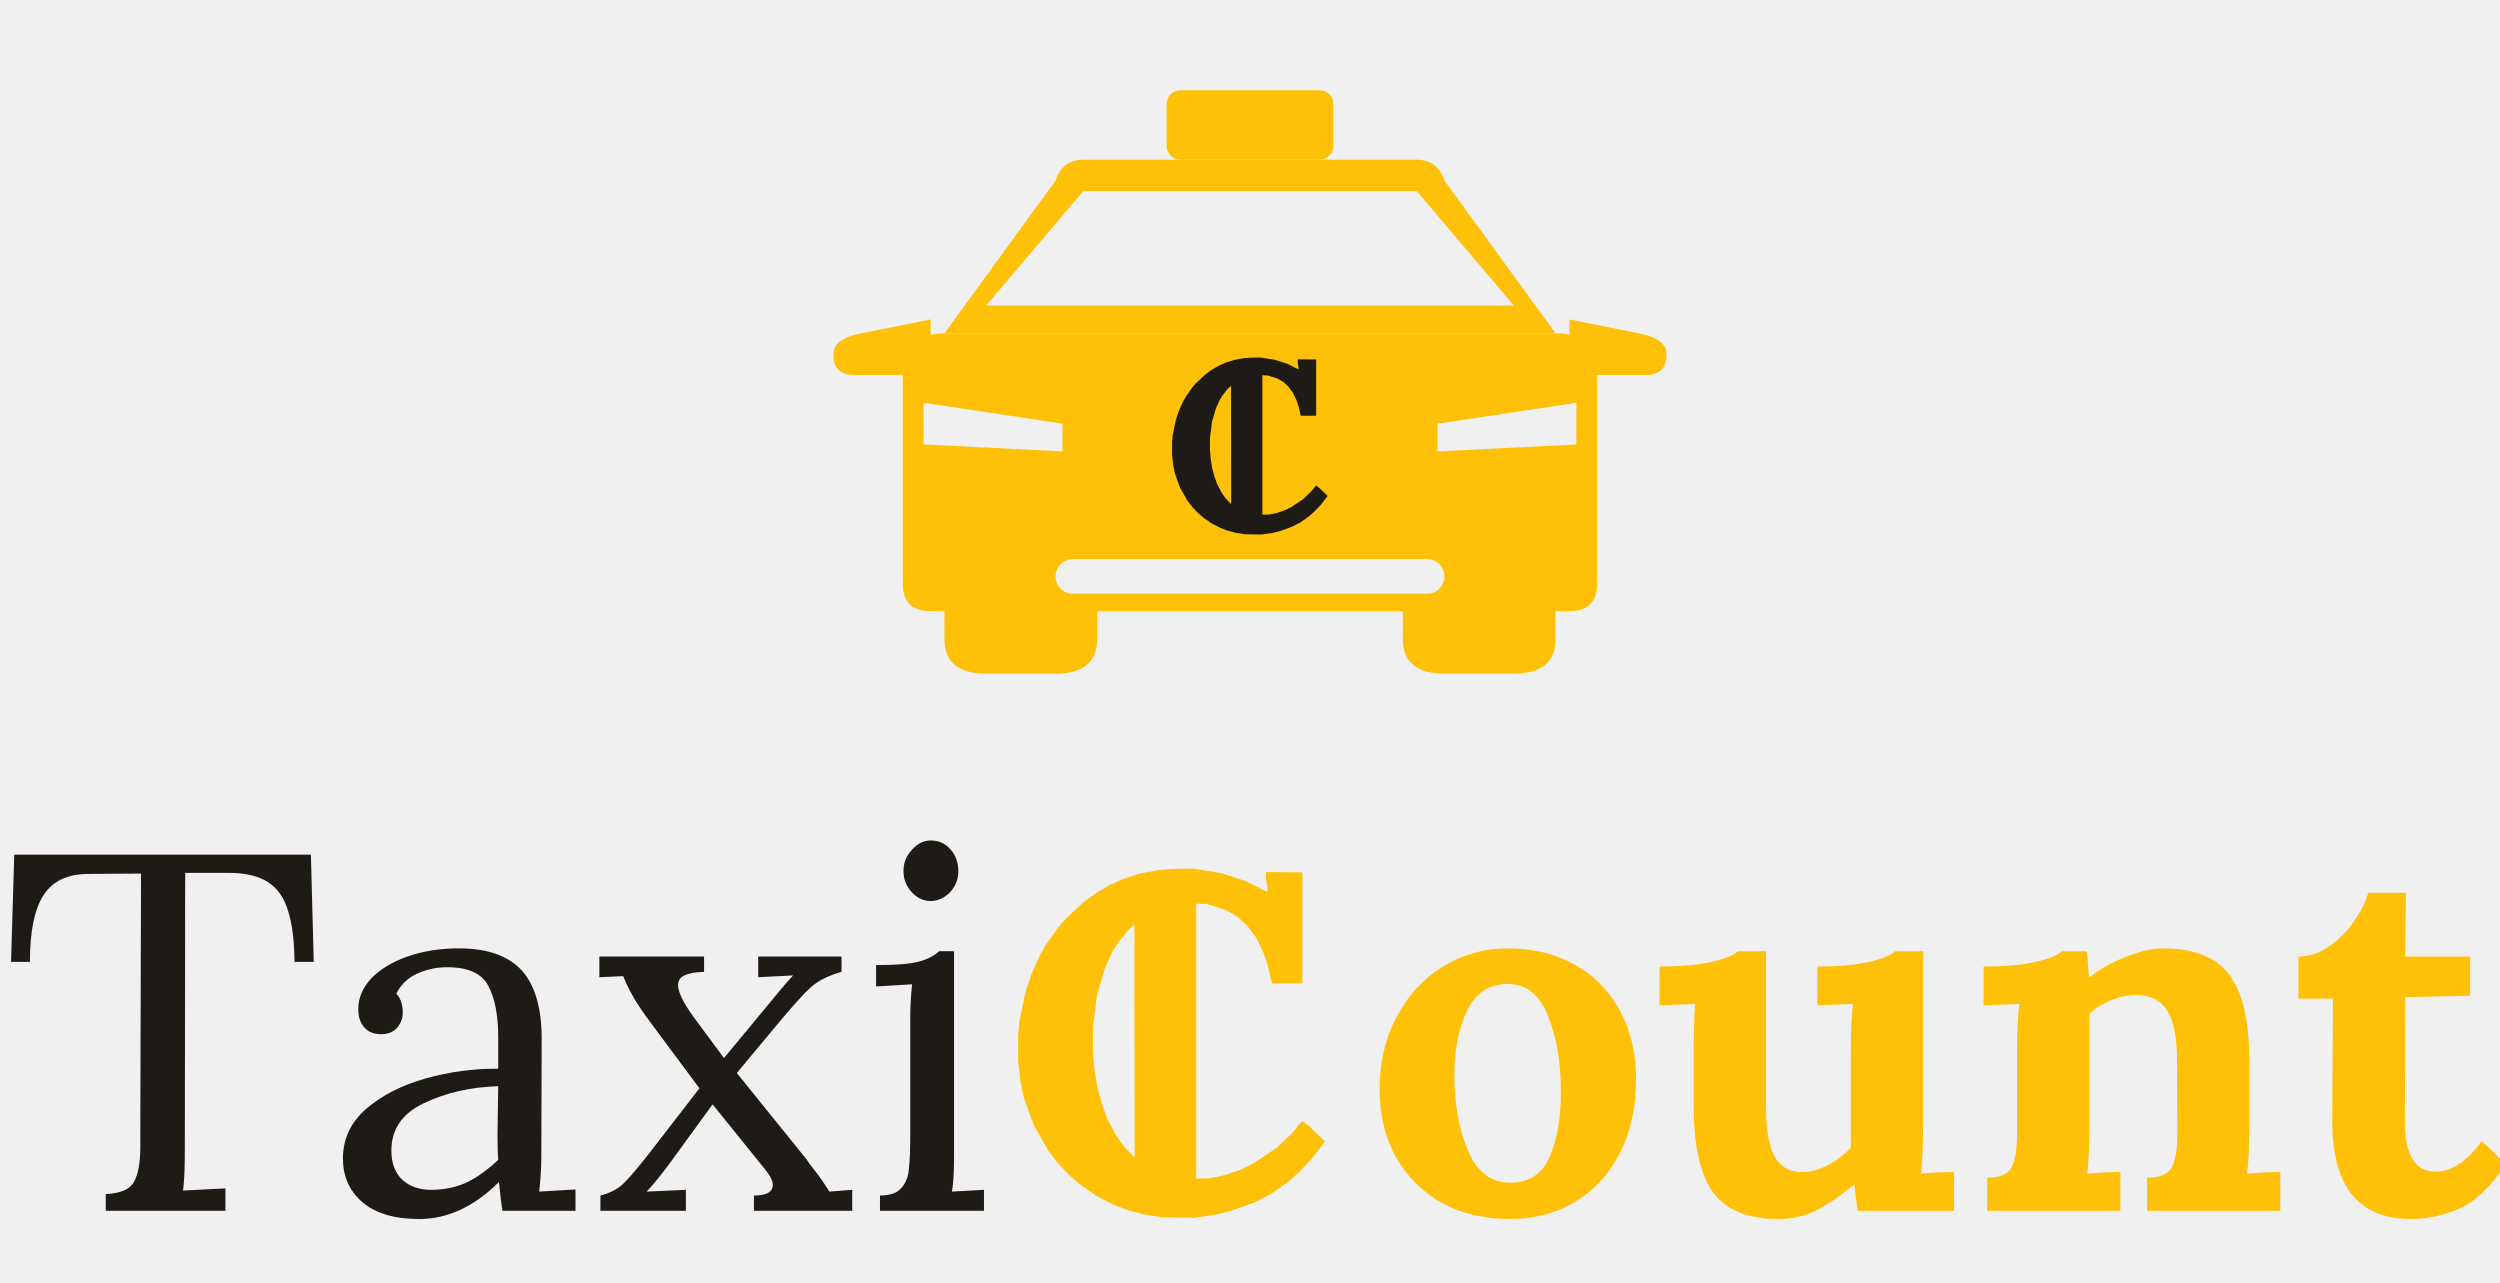
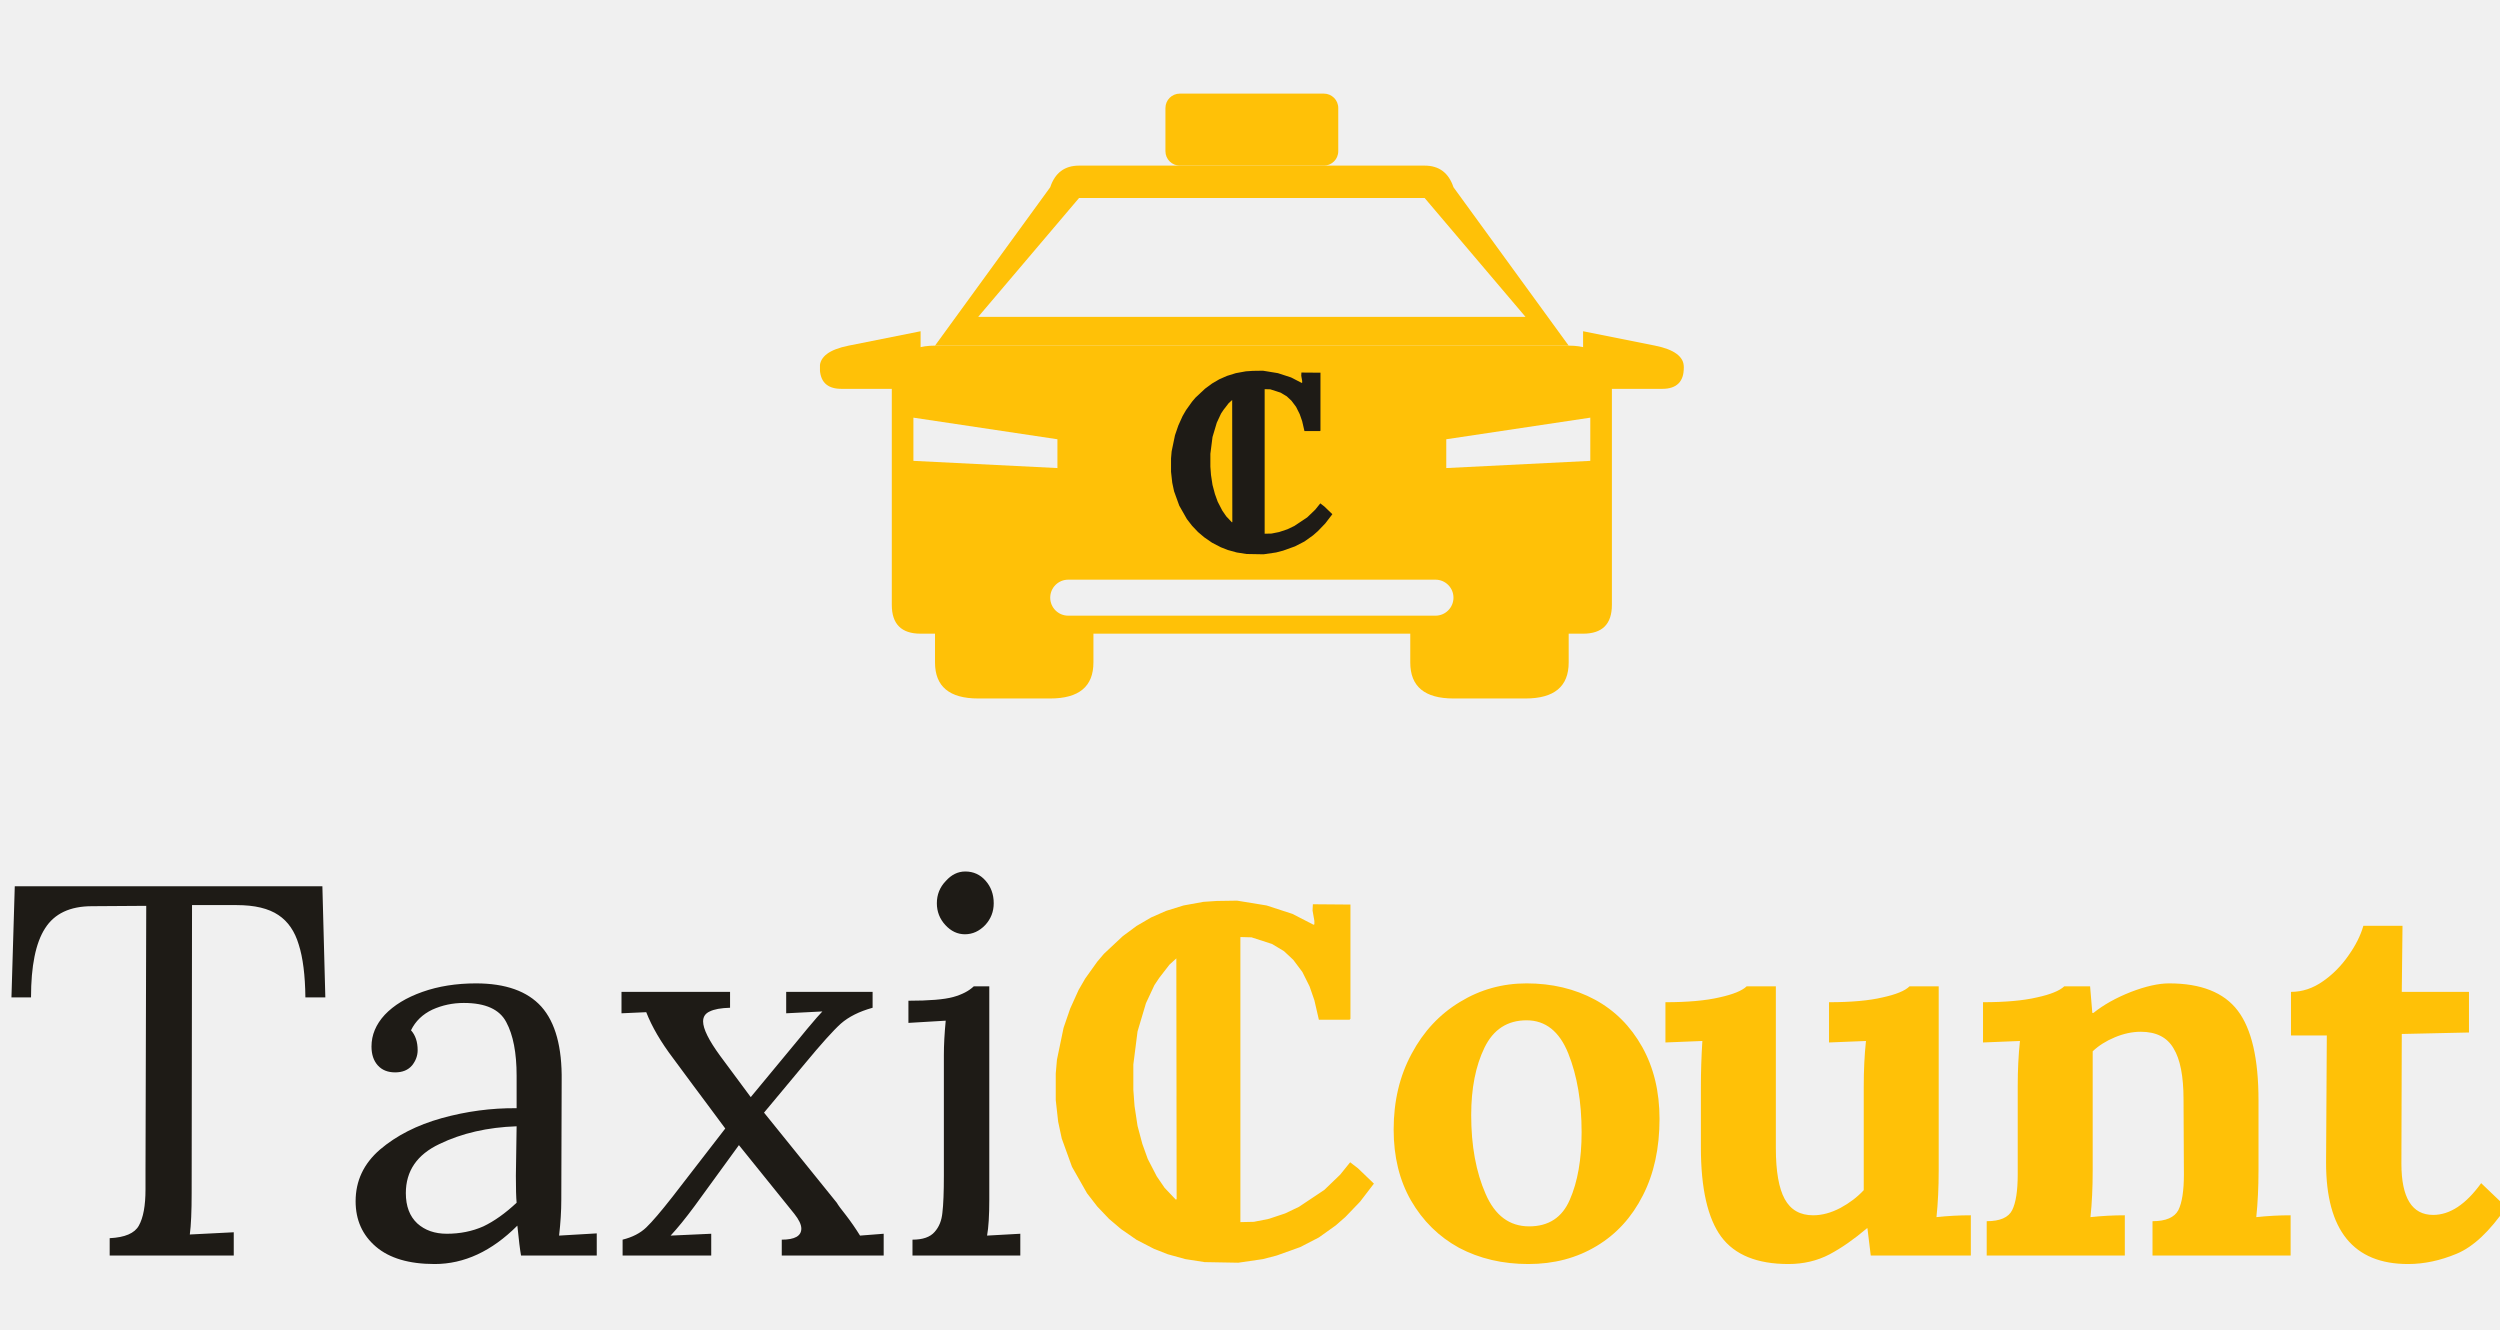
- <svg xmlns="http://www.w3.org/2000/svg" viewBox="0 0 702 360" width="702" height="360">
-   <g transform="translate(234,0) scale(1.95)">
+ <svg xmlns="http://www.w3.org/2000/svg" viewBox="0 0 677 360" width="677" height="360">
+   <g transform="translate(222,0) scale(1.95)">
    <defs>
      <mask id="m6">
        <rect width="120" height="120" fill="#000" />
        <g fill="#fff">
          <rect x="48" y="13" width="24" height="10" rx="2" />
          <path d="M16 48 L32 26 Q33 23 36 23 L84 23 Q87 23 88 26 L104 48 Z" />
          <path d="M10 54 Q10 48 16 48 L104 48 Q110 48 110 54 L110 84 Q110 88 106 88 L14 88 Q10 88 10 84 Z" />
          <path d="M14 46 L4 48 Q0 48.8 0 51 Q0 54 3 54 L14 54 Z" />
          <path d="M106 46 L116 48 Q120 48.8 120 51 Q120 54 117 54 L106 54 Z" />
          <path d="M16 84 L38 84 L38 92 Q38 97 32 97 L22 97 Q16 97 16 92 Z" />
          <path d="M82 84 L104 84 L104 92 Q104 97 98 97 L88 97 Q82 97 82 92 Z" />
        </g>
        <g fill="#000">
          <path d="M22 44 L36 27.5 L84 27.5 L98 44 Z" />
          <path d="M13 58 L33 61 L33 65 L13 64 Z" />
          <path d="M107 58 L87 61 L87 65 L107 64 Z" />
          <rect x="32" y="80.5" width="56" height="5" rx="2.5" />
        </g>
      </mask>
    </defs>
    <rect width="120" height="120" fill="#FFC107" mask="url(#m6)" />
    <g transform="translate(60,64.25) scale(0.04235) translate(-270.5,-307)">
      <path fill="#1E1B16" fill-rule="evenodd" d="M273.5,6.0L307.0,5.5L356.0,13.5L399.0,27.5L434.0,45.5L435.5,45.0L435.5,39.0L432.5,22.0L433.0,11.5L495.5,12.0L495.5,202.0L494.0,203.5L443.0,203.5L435.5,171.0L427.5,148.0L415.5,124.0L400.5,104.0L385.0,89.5L365.0,77.5L331.0,66.5L312.5,66.0L312.5,540.0L335.0,539.5L360.0,534.5L387.0,525.5L410.0,514.5L452.0,486.5L478.5,461.0L495.0,440.5L508.0,450.5L534.5,476.0L511.5,506.0L487.0,531.5L471.0,545.5L443.0,565.5L412.0,581.5L373.0,595.5L350.0,601.5L309.0,607.5L253.0,606.5L221.0,601.5L192.0,593.5L169.0,584.5L140.0,569.5L114.0,551.5L94.0,534.5L74.5,514.0L57.5,492.0L32.5,448.0L15.5,401.0L9.5,373.0L5.5,337.0L5.5,293.0L7.5,270.0L18.5,217.0L29.5,185.0L43.5,154.0L54.5,135.0L74.5,107.0L85.5,94.0L117.0,64.5L140.0,47.5L164.0,33.5L189.0,22.5L218.0,13.5L251.0,7.5ZM206.0,101.5L194.5,112.0L177.5,134.0L169.5,146.0L155.5,176.0L141.5,223.0L134.5,278.0L134.5,320.0L136.5,347.0L141.5,380.0L149.5,410.0L158.5,435.0L173.5,464.0L186.5,483.0L205.0,502.5L206.5,502.0Z" />
    </g>
  </g>
  <g transform="translate(0,340)">
    <path fill="#1E1B16" d="M29.7,-4.7Q35.9,-5 37.6,-8.1Q39.4,-11.3 39.4,-17.9L39.4,-22.3L39.6,-94.7L24.9,-94.6Q16,-94.6 12.2,-88.6Q8.4,-82.7 8.4,-69.9L3.1,-69.9L4,-100L87.3,-100L88.1,-69.9L82.7,-69.9Q82.6,-78.9 80.9,-84.2Q79.3,-89.6 75.4,-92.2Q71.4,-94.9 64.1,-94.9L52,-94.9L51.9,-17Q51.9,-9.4 51.4,-5.7L63.3,-6.3L63.3,0L29.7,0L29.7,-4.7ZM96.3,-14.7Q96.3,-23 102.9,-28.7Q109.6,-34.4 119.6,-37.2Q129.7,-40 139.9,-39.9L139.9,-48.7Q139.9,-58 137.1,-63.2Q134.4,-68.4 125.6,-68.4Q121.1,-68.4 117.1,-66.6Q113.1,-64.7 111.3,-61Q113.1,-59 113.1,-55.6Q113.1,-53.4 111.6,-51.5Q110,-49.6 107,-49.6Q104,-49.6 102.3,-51.5Q100.6,-53.4 100.6,-56.6Q100.6,-61.3 104.2,-65.2Q107.9,-69.1 114.4,-71.4Q120.9,-73.7 128.9,-73.7Q140.9,-73.7 146.6,-67.4Q152.3,-61 152.1,-47.3L152,-15.1Q152,-10.6 151.4,-5.4L161.6,-6L161.6,0L141.1,0Q140.7,-2.1 140.1,-8.1Q129.7,2.3 117.7,2.3Q107.3,2.3 101.8,-2.4Q96.3,-7.1 96.3,-14.7ZM139.9,-14.3Q139.7,-16.4 139.7,-21.6L139.9,-35Q128.1,-34.6 119,-30.2Q109.9,-25.9 109.9,-16.9Q109.9,-11.6 113,-8.7Q116.1,-5.9 121,-5.9Q126.4,-5.9 130.9,-7.9Q135.3,-10 139.9,-14.3ZM168.6,-4.3Q172.6,-5.3 175,-7.6Q177.4,-9.9 182.1,-15.9L196.4,-34.4Q194,-37.6 191.8,-40.6Q189.6,-43.6 187.7,-46.1L182.3,-53.4Q177.3,-60 175,-65.9L168.3,-65.6L168.3,-71.4L197.7,-71.4L197.7,-67.1Q194,-67 192.2,-66.1Q190.4,-65.3 190.4,-63.4Q190.4,-60.4 195,-54.1L203.3,-42.9L216.3,-58.6L218.6,-61.4Q221.7,-65.1 222.7,-66.1L212.9,-65.6L212.9,-71.4L236.3,-71.4L236.3,-67.1Q230.9,-65.6 227.7,-62.8Q224.6,-60 217.9,-51.9L206.9,-38.7L226.6,-14.3Q227.1,-13.4 229.1,-10.9Q231.1,-8.3 232.9,-5.4L239.3,-5.9L239.3,0L211.7,0L211.7,-4.3Q217,-4.3 217,-7.3Q217,-8.9 215.1,-11.3L200.1,-29.9L188.1,-13.4Q184.4,-8.4 181.6,-5.4L192.6,-5.9L192.6,0L168.6,0L168.6,-4.3ZM253.7,-95.4Q253.7,-98.9 256.1,-101.4Q258.4,-104 261.4,-104Q264.7,-104 266.9,-101.5Q269.1,-99 269.1,-95.4Q269.1,-92 266.8,-89.5Q264.4,-87 261.3,-87Q258.3,-87 256,-89.5Q253.7,-92 253.7,-95.4ZM247.1,-4.3Q251.3,-4.3 253.1,-6.4Q254.9,-8.4 255.2,-11.6Q255.6,-14.9 255.6,-21.7L255.6,-54.3Q255.6,-58.4 256.1,-63.6L246,-63L246,-69Q254.4,-69 258.1,-70Q261.7,-71 263.7,-72.9L267.9,-72.9L267.9,-15.1Q267.9,-8.7 267.3,-5.4L276.3,-5.9L276.3,0L247.1,0L247.1,-4.3Z" />
    <g transform="translate(285,0)">
      <g transform="translate(0,-97) scale(0.16287)">
        <path fill="#FFC107" fill-rule="evenodd" d="M273.5,6.0L307.0,5.5L356.0,13.5L399.0,27.5L434.0,45.5L435.5,45.0L435.5,39.0L432.5,22.0L433.0,11.5L495.5,12.0L495.5,202.0L494.0,203.5L443.0,203.5L435.5,171.0L427.5,148.0L415.5,124.0L400.5,104.0L385.0,89.5L365.0,77.5L331.0,66.5L312.5,66.0L312.5,540.0L335.0,539.5L360.0,534.5L387.0,525.5L410.0,514.5L452.0,486.5L478.5,461.0L495.0,440.5L508.0,450.5L534.5,476.0L511.5,506.0L487.0,531.5L471.0,545.5L443.0,565.5L412.0,581.5L373.0,595.5L350.0,601.5L309.0,607.5L253.0,606.5L221.0,601.5L192.0,593.5L169.0,584.5L140.0,569.5L114.0,551.5L94.0,534.5L74.5,514.0L57.5,492.0L32.5,448.0L15.5,401.0L9.5,373.0L5.5,337.0L5.5,293.0L7.5,270.0L18.5,217.0L29.5,185.0L43.5,154.0L54.5,135.0L74.5,107.0L85.5,94.0L117.0,64.5L140.0,47.5L164.0,33.5L189.0,22.5L218.0,13.5L251.0,7.5ZM206.0,101.5L194.5,112.0L177.5,134.0L169.5,146.0L155.5,176.0L141.5,223.0L134.5,278.0L134.5,320.0L136.5,347.0L141.5,380.0L149.5,410.0L158.5,435.0L173.5,464.0L186.5,483.0L205.0,502.5L206.5,502.0Z" />
      </g>
    </g>
-     <g transform="translate(383,0)">
-       <path fill="#FFC107" d="M4.4,-34.1Q4.4,-45.7 9.3,-54.7Q14.1,-63.7 22.4,-68.7Q30.6,-73.7 40.4,-73.7Q50.7,-73.7 58.9,-69.3Q67,-64.9 71.7,-56.5Q76.4,-48.1 76.4,-37Q76.4,-25.1 71.9,-16.3Q67.4,-7.4 59.4,-2.6Q51.3,2.3 40.9,2.3Q30.4,2.3 22.1,-2.1Q13.9,-6.6 9.1,-14.9Q4.4,-23.1 4.4,-34.1ZM55.3,-33.4Q55.3,-45.7 51.7,-54.7Q48.1,-63.7 40.4,-63.7Q32.6,-63.7 29,-56.3Q25.4,-48.9 25.4,-38Q25.4,-25.6 29.3,-16.7Q33.1,-7.9 41.1,-7.9Q49,-7.9 52.1,-15.1Q55.3,-22.4 55.3,-33.4ZM92.6,-29.3L92.6,-45.7Q92.6,-51.7 93,-58.1L83,-57.7L83,-68.6Q92,-68.6 97.6,-69.9Q103.1,-71.1 105,-72.9L112.9,-72.9L112.9,-29.1Q112.9,-19.7 115.3,-15.3Q117.7,-10.9 123,-10.9Q126.6,-10.9 130.4,-12.9Q134.1,-14.9 136.7,-17.7L136.7,-45.7Q136.7,-52.4 137.3,-58.1L127.3,-57.7L127.3,-68.6Q136.3,-68.6 141.8,-69.9Q147.3,-71.1 149.1,-72.9L157,-72.9L157,-23Q157,-16.1 156.4,-10.4Q161,-10.9 165.7,-10.9L165.7,0L138.6,0L137.7,-7.4L137.6,-7.4Q132.3,-2.9 127.4,-0.3Q122.4,2.3 116.3,2.3Q103.6,2.3 98.1,-5.1Q92.6,-12.6 92.6,-29.3ZM175,-9.3Q180.4,-9.3 181.9,-12.3Q183.4,-15.3 183.4,-22L183.4,-46Q183.4,-52.4 184,-58.1L174,-57.7L174,-68.6Q183,-68.6 188.6,-69.9Q194.1,-71.1 196,-72.9L203,-72.9Q203,-72.6 203.6,-65.7L203.9,-65.7Q208,-69 214.1,-71.4Q220.1,-73.7 224.4,-73.7Q237.4,-73.7 243,-66.3Q248.6,-58.9 248.6,-42.1L248.6,-23Q248.6,-16.1 248,-10.4Q252.7,-10.9 257.3,-10.9L257.3,0L219.9,0L219.9,-9.3Q225.3,-9.3 226.9,-12.3Q228.4,-15.3 228.4,-22L228.3,-42.3Q228.3,-51.7 225.6,-56.1Q223,-60.6 216.7,-60.6Q213.3,-60.6 209.7,-59.1Q206.1,-57.6 203.7,-55.3L203.7,-23Q203.7,-16.1 203.1,-10.4Q207.7,-10.9 212.4,-10.9L212.4,0L175,0L175,-9.3ZM271.9,-25.1L272.1,-59.6L262.4,-59.6L262.4,-71.4Q267,-71.4 271.1,-74.3Q275.1,-77.1 278,-81.3Q280.9,-85.4 282,-89.3L292.6,-89.3L292.4,-71.4L310.6,-71.4L310.6,-60.4L292.4,-60L292.3,-24.9Q292.3,-11 300.9,-11Q307.7,-11 313.9,-19.6L320.7,-13.1Q314,-3.3 307.3,-0.5Q300.6,2.3 294.1,2.3Q271.9,2.3 271.9,-25.1Z" />
+     <g transform="translate(373,0)">
+       <path fill="#FFC107" d="M4.4,-34.1Q4.4,-45.7 9.3,-54.7Q14.1,-63.7 22.4,-68.7Q30.6,-73.7 40.4,-73.7Q50.7,-73.7 58.9,-69.3Q67,-64.9 71.7,-56.5Q76.4,-48.1 76.4,-37Q76.4,-25.1 71.9,-16.3Q67.4,-7.4 59.4,-2.6Q51.3,2.3 40.9,2.3Q30.4,2.3 22.1,-2.1Q13.9,-6.6 9.1,-14.9Q4.4,-23.1 4.4,-34.1ZM55.3,-33.4Q55.3,-45.7 51.7,-54.7Q48.1,-63.7 40.4,-63.7Q32.6,-63.7 29,-56.3Q25.4,-48.9 25.4,-38Q25.4,-25.6 29.3,-16.7Q33.1,-7.9 41.1,-7.9Q49,-7.9 52.1,-15.1Q55.3,-22.4 55.3,-33.4ZM87.6,-29.3L87.6,-45.7Q87.6,-51.7 88,-58.1L78,-57.7L78,-68.6Q87,-68.6 92.6,-69.9Q98.1,-71.1 100,-72.9L107.9,-72.9L107.9,-29.1Q107.9,-19.7 110.3,-15.3Q112.7,-10.9 118,-10.9Q121.6,-10.9 125.4,-12.9Q129.1,-14.9 131.7,-17.7L131.7,-45.7Q131.7,-52.4 132.3,-58.1L122.3,-57.7L122.3,-68.6Q131.3,-68.6 136.8,-69.9Q142.3,-71.1 144.1,-72.9L152,-72.9L152,-23Q152,-16.1 151.4,-10.4Q156,-10.9 160.7,-10.9L160.7,0L133.6,0L132.7,-7.4L132.6,-7.4Q127.3,-2.9 122.4,-0.3Q117.4,2.3 111.3,2.3Q98.6,2.3 93.1,-5.1Q87.6,-12.6 87.6,-29.3ZM165,-9.3Q170.4,-9.3 171.9,-12.3Q173.4,-15.3 173.4,-22L173.4,-46Q173.4,-52.4 174,-58.1L164,-57.7L164,-68.6Q173,-68.6 178.6,-69.9Q184.1,-71.1 186,-72.9L193,-72.9Q193,-72.6 193.6,-65.7L193.9,-65.7Q198,-69 204.1,-71.4Q210.1,-73.7 214.4,-73.7Q227.4,-73.7 233,-66.3Q238.6,-58.9 238.6,-42.1L238.6,-23Q238.6,-16.1 238,-10.4Q242.7,-10.9 247.3,-10.9L247.3,0L209.9,0L209.9,-9.3Q215.3,-9.3 216.9,-12.3Q218.4,-15.3 218.4,-22L218.3,-42.3Q218.3,-51.7 215.6,-56.1Q213,-60.6 206.7,-60.6Q203.3,-60.6 199.7,-59.1Q196.1,-57.6 193.7,-55.3L193.7,-23Q193.7,-16.1 193.1,-10.4Q197.7,-10.9 202.4,-10.9L202.4,0L165,0L165,-9.3ZM256.9,-25.1L257.1,-59.6L247.4,-59.6L247.4,-71.4Q252,-71.4 256.1,-74.3Q260.1,-77.1 263,-81.3Q265.9,-85.4 267,-89.3L277.6,-89.3L277.4,-71.4L295.6,-71.4L295.6,-60.4L277.4,-60L277.3,-24.9Q277.3,-11 285.9,-11Q292.7,-11 298.9,-19.6L305.7,-13.1Q299,-3.3 292.3,-0.5Q285.6,2.3 279.1,2.3Q256.9,2.3 256.9,-25.1Z" />
    </g>
  </g>
</svg>
